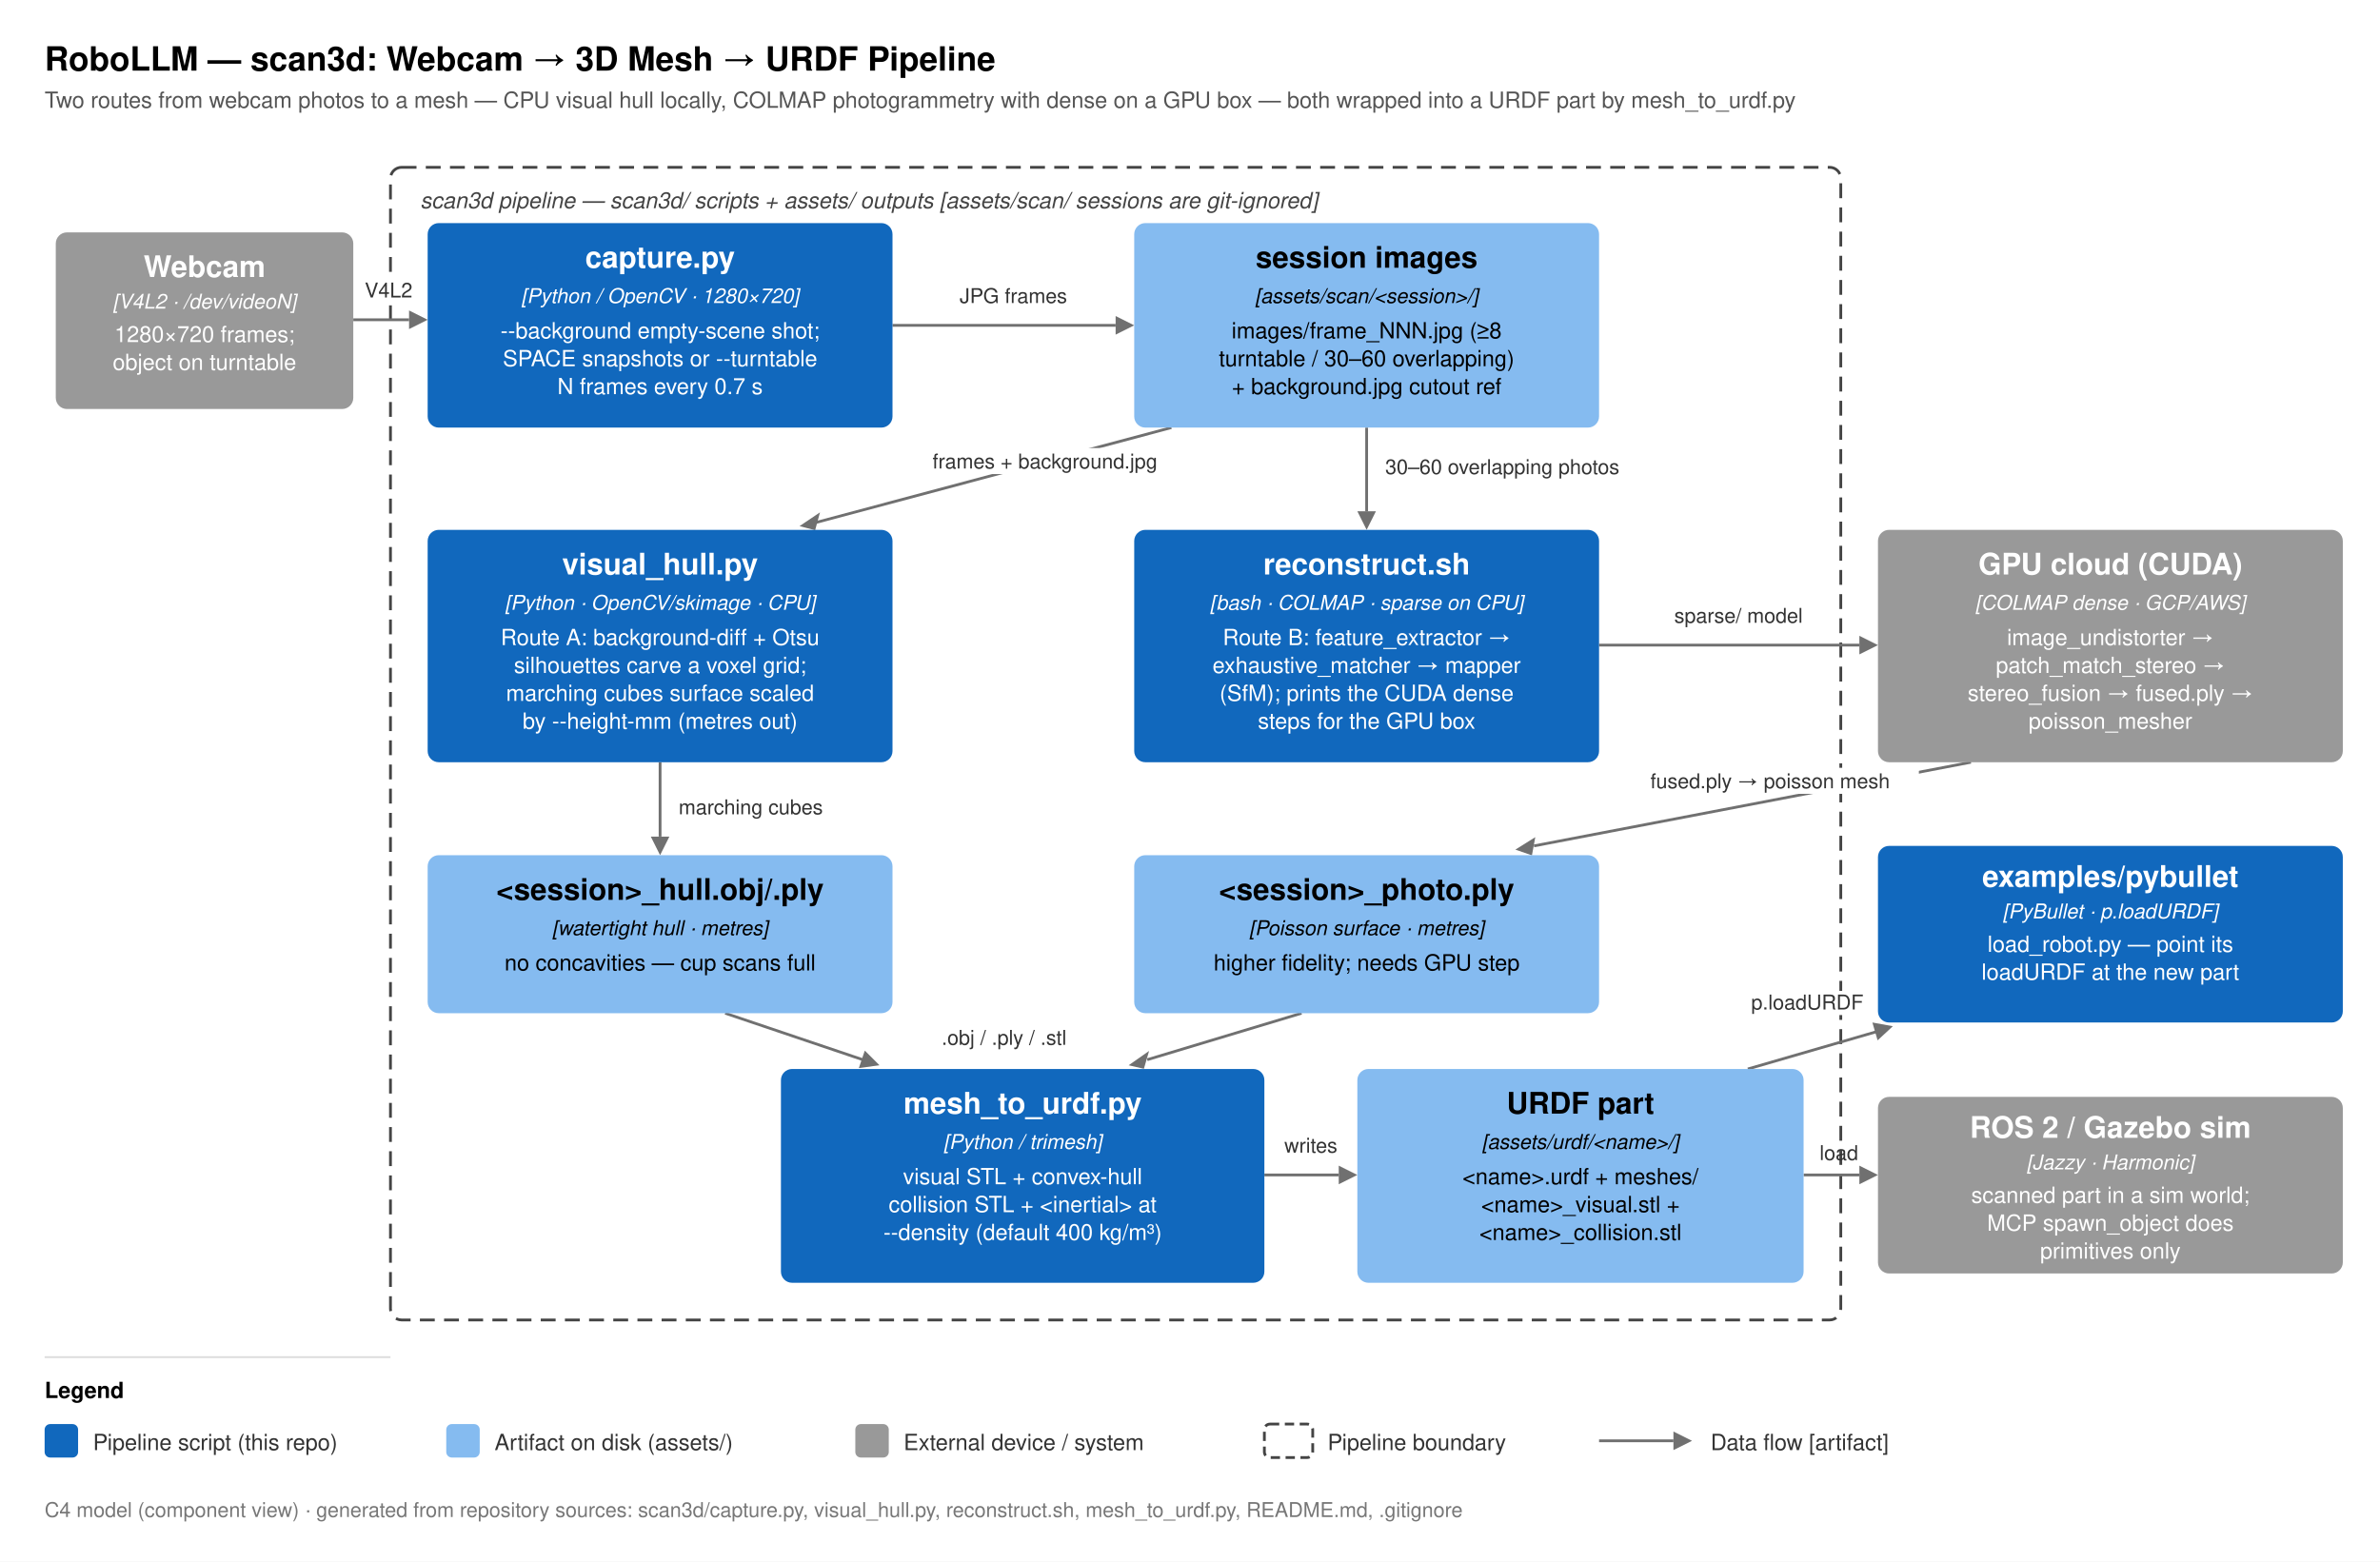
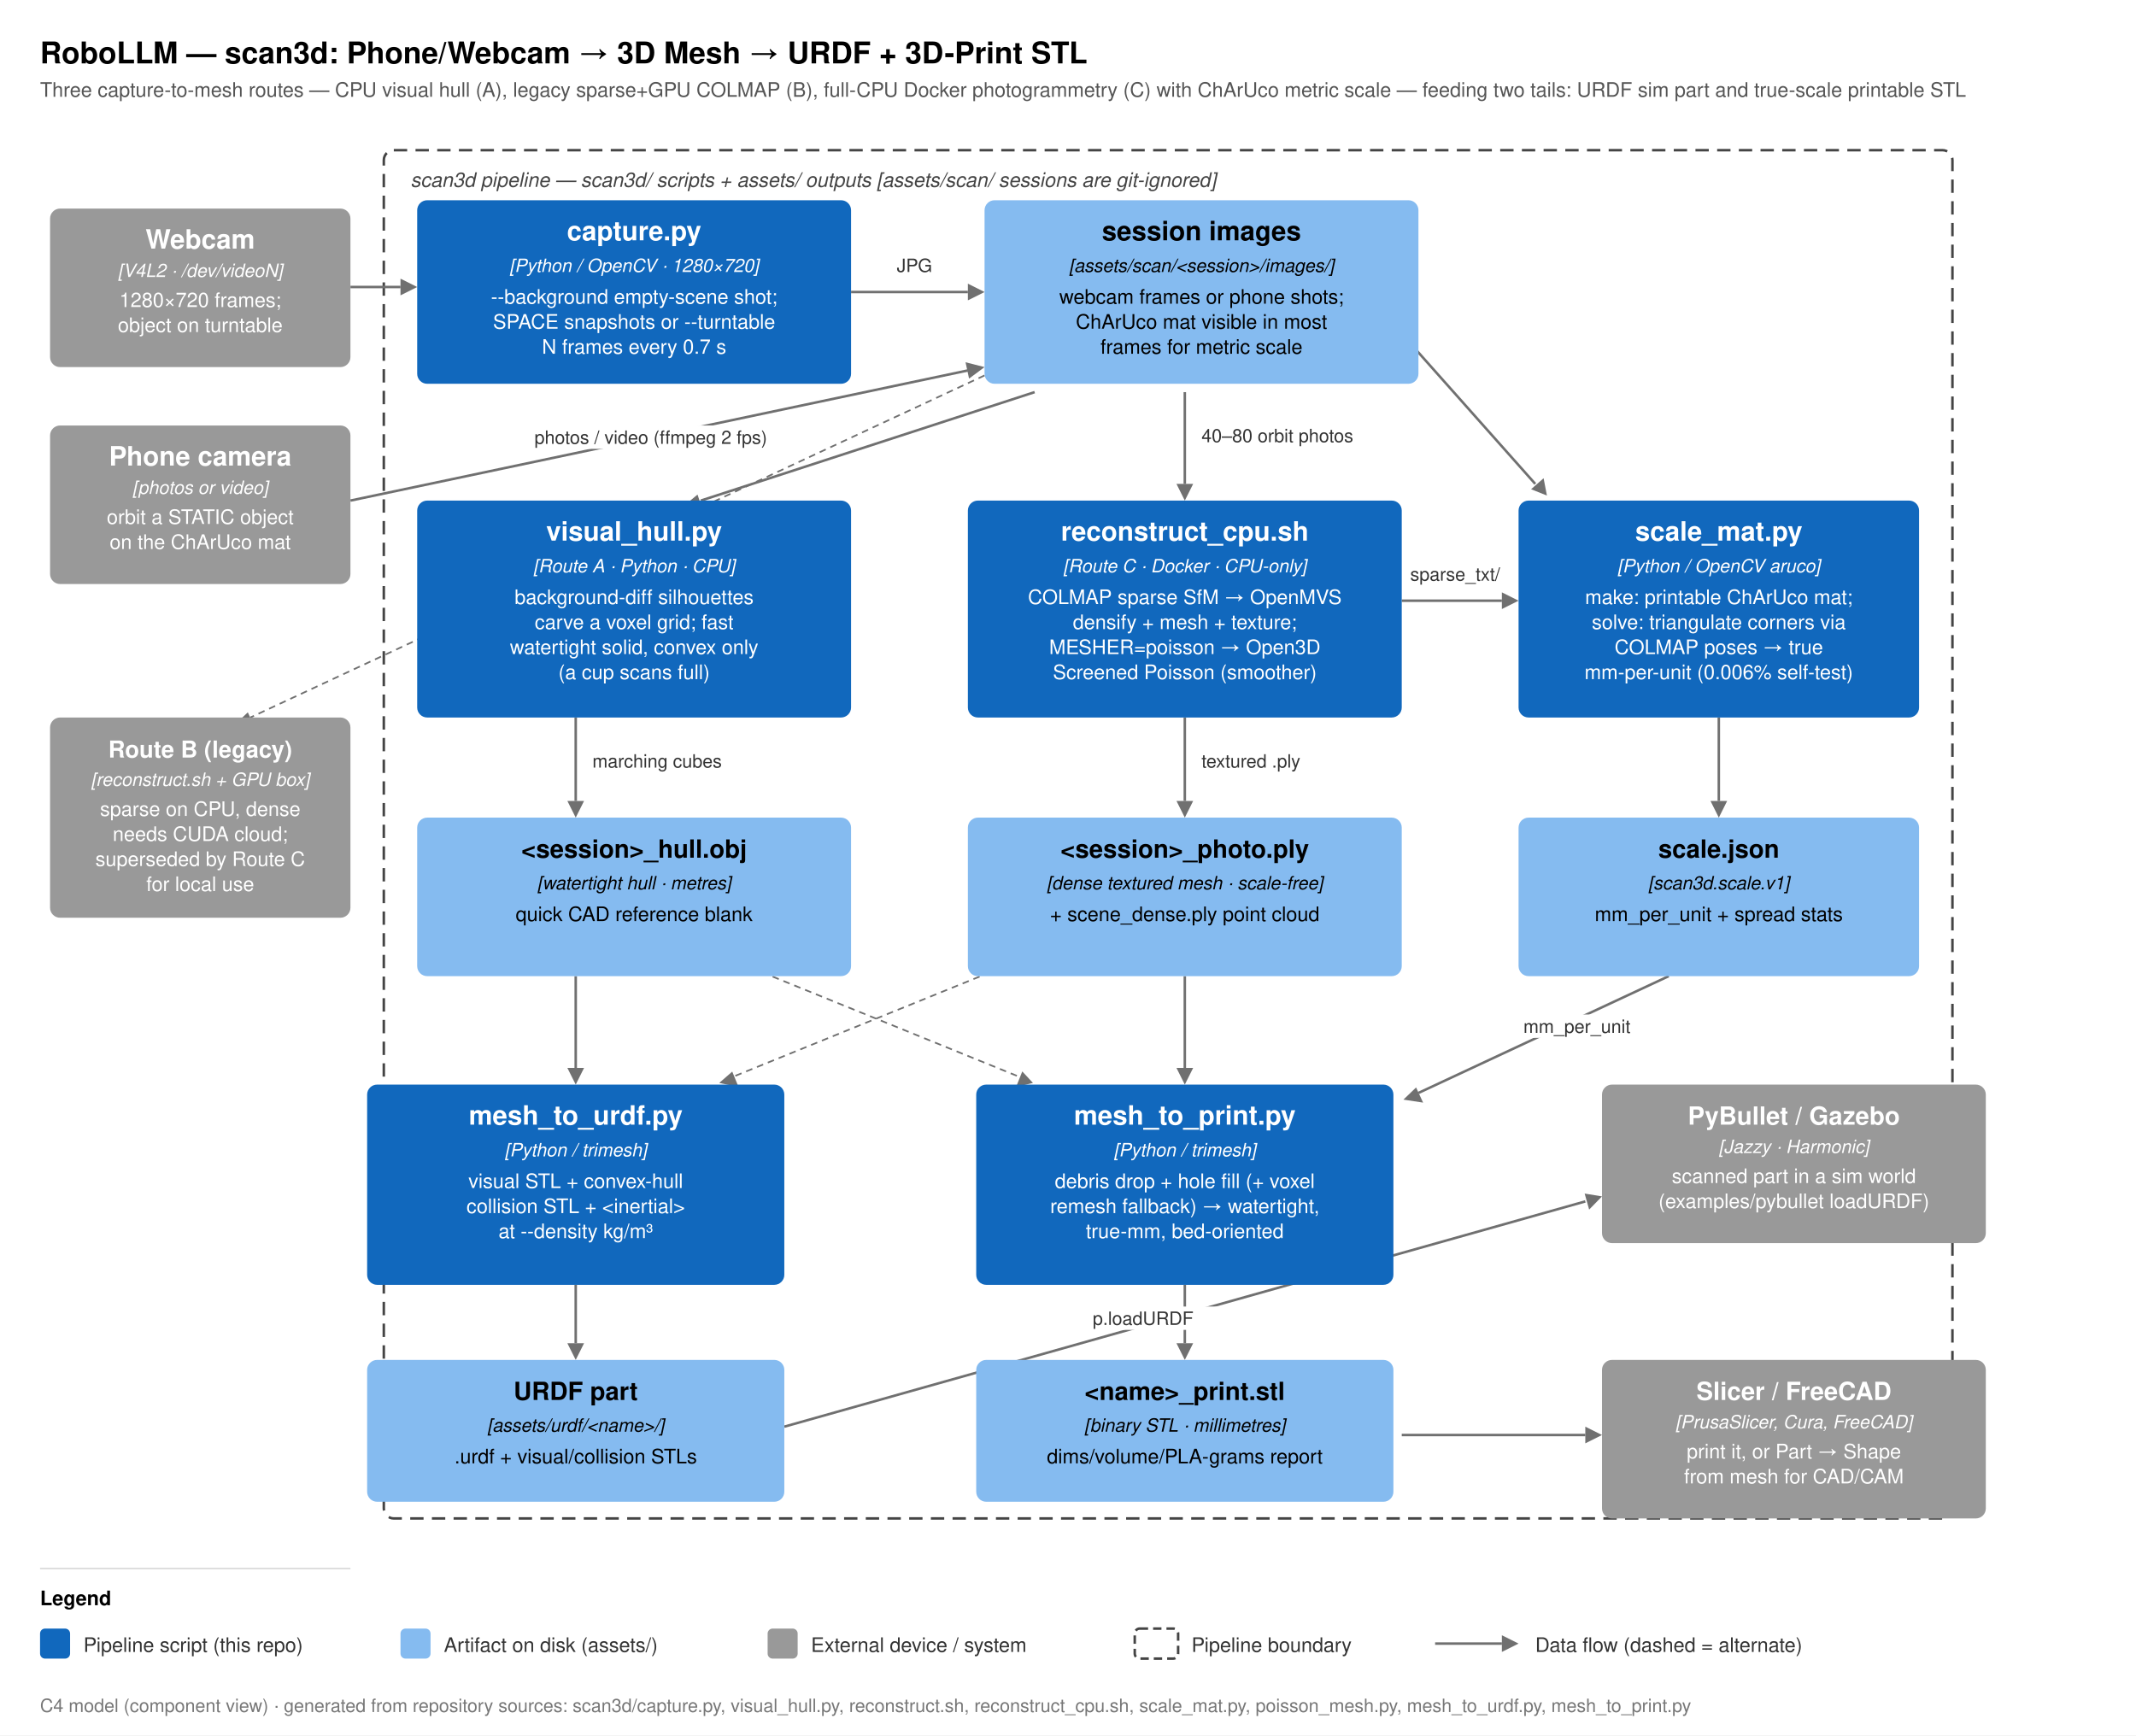
- <svg xmlns="http://www.w3.org/2000/svg" viewBox="0 0 1280 840" font-family="Helvetica, Arial, sans-serif">
-   <rect x="0" y="0" width="1280" height="840" fill="#FFFFFF" />
-   <text x="24" y="38" font-size="18" font-weight="bold" fill="#000000">RoboLLM — scan3d: Webcam → 3D Mesh → URDF Pipeline</text>
-   <text x="24" y="58" font-size="12" fill="#555555">Two routes from webcam photos to a mesh — CPU visual hull locally, COLMAP photogrammetry with dense on a GPU box — both wrapped into a URDF part by mesh_to_urdf.py</text>
-   <rect x="210" y="90" width="780" height="620" rx="6" fill="none" stroke="#444444" stroke-width="1.5" stroke-dasharray="8,5" />
-   <text x="226" y="112" font-size="12" font-style="italic" fill="#444444">scan3d pipeline — scan3d/ scripts + assets/ outputs  [assets/scan/ sessions are git-ignored]</text>
-   <line x1="190" y1="172" x2="220" y2="172" stroke="#707070" stroke-width="1.5" />
-   <polygon points="230,172 220,167 220,177" fill="#707070" />
-   <rect x="192" y="149" width="34" height="14" fill="#FFFFFF" />
-   <text x="209" y="160" font-size="11" fill="#333333" text-anchor="middle">V4L2</text>
-   <line x1="480" y1="175" x2="600" y2="175" stroke="#707070" stroke-width="1.5" />
-   <polygon points="610,175 600,170 600,180" fill="#707070" />
-   <text x="545" y="163" font-size="11" fill="#333333" text-anchor="middle">JPG frames</text>
-   <line x1="630" y1="230" x2="439" y2="281" stroke="#707070" stroke-width="1.5" />
-   <polygon points="430,283 438.4,285.2 441,275.6" fill="#707070" />
-   <rect x="487" y="241" width="150" height="14" fill="#FFFFFF" />
-   <text x="562" y="252" font-size="11" fill="#333333" text-anchor="middle">frames + background.jpg</text>
-   <line x1="735" y1="230" x2="735" y2="275" stroke="#707070" stroke-width="1.5" />
-   <polygon points="735,285 730,275 740,275" fill="#707070" />
-   <text x="745" y="255" font-size="11" fill="#333333">30–60 overlapping photos</text>
-   <line x1="860" y1="347" x2="1000" y2="347" stroke="#707070" stroke-width="1.5" />
-   <polygon points="1010,347 1000,342 1000,352" fill="#707070" />
-   <text x="935" y="335" font-size="11" fill="#333333" text-anchor="middle">sparse/ model</text>
-   <line x1="355" y1="410" x2="355" y2="450" stroke="#707070" stroke-width="1.5" />
-   <polygon points="355,460 350,450 360,450" fill="#707070" />
-   <text x="365" y="438" font-size="11" fill="#333333">marching cubes</text>
-   <line x1="1060" y1="410" x2="825" y2="455" stroke="#707070" stroke-width="1.5" />
-   <polygon points="815,457 823.9,460.1 825.7,450.3" fill="#707070" />
-   <rect x="872" y="413" width="160" height="14" fill="#FFFFFF" />
-   <text x="952" y="424" font-size="11" fill="#333333" text-anchor="middle">fused.ply → poisson mesh</text>
-   <line x1="390" y1="545" x2="464" y2="570" stroke="#707070" stroke-width="1.5" />
-   <polygon points="473,573 461.9,574.5 465.1,565.1" fill="#707070" />
-   <line x1="700" y1="545" x2="617" y2="570" stroke="#707070" stroke-width="1.5" />
-   <polygon points="607,573 615.2,574.9 618,565.3" fill="#707070" />
-   <text x="540" y="562" font-size="11" fill="#333333" text-anchor="middle">.obj / .ply / .stl</text>
-   <line x1="680" y1="632" x2="720" y2="632" stroke="#707070" stroke-width="1.5" />
-   <polygon points="730,632 720,627 720,637" fill="#707070" />
-   <text x="705" y="620" font-size="11" fill="#333333" text-anchor="middle">writes</text>
-   <line x1="940" y1="575" x2="1009" y2="555" stroke="#707070" stroke-width="1.5" />
-   <polygon points="1018,552 1009.8,559.6 1007,550" fill="#707070" />
-   <rect x="936" y="533" width="72" height="13" fill="#FFFFFF" />
-   <text x="972" y="543" font-size="11" fill="#333333" text-anchor="middle">p.loadURDF</text>
-   <line x1="970" y1="632" x2="1000" y2="632" stroke="#707070" stroke-width="1.5" />
-   <polygon points="1010,632 1000,627 1000,637" fill="#707070" />
-   <text x="989" y="624" font-size="11" fill="#333333" text-anchor="middle">load</text>
-   <g>
-     <rect x="30" y="125" width="160" height="95" rx="6" fill="#999999" />
-     <text x="110" y="149" font-size="16" font-weight="bold" fill="#FFFFFF" text-anchor="middle">Webcam</text>
-     <text x="110" y="166" font-size="11" font-style="italic" fill="#FFFFFF" text-anchor="middle">[V4L2 · /dev/videoN]</text>
-     <text x="110" y="184" font-size="12" fill="#FFFFFF" text-anchor="middle">1280×720 frames;</text>
-     <text x="110" y="199" font-size="12" fill="#FFFFFF" text-anchor="middle">object on turntable</text>
-   </g>
-   <g>
-     <rect x="230" y="120" width="250" height="110" rx="6" fill="#1168BD" />
-     <text x="355" y="144" font-size="16" font-weight="bold" fill="#FFFFFF" text-anchor="middle">capture.py</text>
-     <text x="355" y="163" font-size="11" font-style="italic" fill="#FFFFFF" text-anchor="middle">[Python / OpenCV · 1280×720]</text>
-     <text x="355" y="182" font-size="12" fill="#FFFFFF" text-anchor="middle">--background empty-scene shot;</text>
-     <text x="355" y="197" font-size="12" fill="#FFFFFF" text-anchor="middle">SPACE snapshots or --turntable</text>
-     <text x="355" y="212" font-size="12" fill="#FFFFFF" text-anchor="middle">N frames every 0.7 s</text>
-   </g>
-   <g>
-     <rect x="610" y="120" width="250" height="110" rx="6" fill="#85BBF0" />
-     <text x="735" y="144" font-size="16" font-weight="bold" fill="#000000" text-anchor="middle">session images</text>
-     <text x="735" y="163" font-size="11" font-style="italic" fill="#000000" text-anchor="middle">[assets/scan/&lt;session&gt;/]</text>
-     <text x="735" y="182" font-size="12" fill="#000000" text-anchor="middle">images/frame_NNN.jpg (≥8</text>
-     <text x="735" y="197" font-size="12" fill="#000000" text-anchor="middle">turntable / 30–60 overlapping)</text>
-     <text x="735" y="212" font-size="12" fill="#000000" text-anchor="middle">+ background.jpg cutout ref</text>
-   </g>
-   <g>
-     <rect x="230" y="285" width="250" height="125" rx="6" fill="#1168BD" />
-     <text x="355" y="309" font-size="16" font-weight="bold" fill="#FFFFFF" text-anchor="middle">visual_hull.py</text>
-     <text x="355" y="328" font-size="11" font-style="italic" fill="#FFFFFF" text-anchor="middle">[Python · OpenCV/skimage · CPU]</text>
-     <text x="355" y="347" font-size="12" fill="#FFFFFF" text-anchor="middle">Route A: background-diff + Otsu</text>
-     <text x="355" y="362" font-size="12" fill="#FFFFFF" text-anchor="middle">silhouettes carve a voxel grid;</text>
-     <text x="355" y="377" font-size="12" fill="#FFFFFF" text-anchor="middle">marching cubes surface scaled</text>
-     <text x="355" y="392" font-size="12" fill="#FFFFFF" text-anchor="middle">by --height-mm (metres out)</text>
-   </g>
-   <g>
-     <rect x="610" y="285" width="250" height="125" rx="6" fill="#1168BD" />
-     <text x="735" y="309" font-size="16" font-weight="bold" fill="#FFFFFF" text-anchor="middle">reconstruct.sh</text>
-     <text x="735" y="328" font-size="11" font-style="italic" fill="#FFFFFF" text-anchor="middle">[bash · COLMAP · sparse on CPU]</text>
-     <text x="735" y="347" font-size="12" fill="#FFFFFF" text-anchor="middle">Route B: feature_extractor →</text>
-     <text x="735" y="362" font-size="12" fill="#FFFFFF" text-anchor="middle">exhaustive_matcher → mapper</text>
-     <text x="735" y="377" font-size="12" fill="#FFFFFF" text-anchor="middle">(SfM); prints the CUDA dense</text>
-     <text x="735" y="392" font-size="12" fill="#FFFFFF" text-anchor="middle">steps for the GPU box</text>
-   </g>
-   <g>
-     <rect x="1010" y="285" width="250" height="125" rx="6" fill="#999999" />
-     <text x="1135" y="309" font-size="16" font-weight="bold" fill="#FFFFFF" text-anchor="middle">GPU cloud (CUDA)</text>
-     <text x="1135" y="328" font-size="11" font-style="italic" fill="#FFFFFF" text-anchor="middle">[COLMAP dense · GCP/AWS]</text>
-     <text x="1135" y="347" font-size="12" fill="#FFFFFF" text-anchor="middle">image_undistorter →</text>
-     <text x="1135" y="362" font-size="12" fill="#FFFFFF" text-anchor="middle">patch_match_stereo →</text>
-     <text x="1135" y="377" font-size="12" fill="#FFFFFF" text-anchor="middle">stereo_fusion → fused.ply →</text>
-     <text x="1135" y="392" font-size="12" fill="#FFFFFF" text-anchor="middle">poisson_mesher</text>
-   </g>
-   <g>
-     <rect x="230" y="460" width="250" height="85" rx="6" fill="#85BBF0" />
-     <text x="355" y="484" font-size="16" font-weight="bold" fill="#000000" text-anchor="middle">&lt;session&gt;_hull.obj/.ply</text>
-     <text x="355" y="503" font-size="11" font-style="italic" fill="#000000" text-anchor="middle">[watertight hull · metres]</text>
-     <text x="355" y="522" font-size="12" fill="#000000" text-anchor="middle">no concavities — cup scans full</text>
-   </g>
-   <g>
-     <rect x="610" y="460" width="250" height="85" rx="6" fill="#85BBF0" />
-     <text x="735" y="484" font-size="16" font-weight="bold" fill="#000000" text-anchor="middle">&lt;session&gt;_photo.ply</text>
-     <text x="735" y="503" font-size="11" font-style="italic" fill="#000000" text-anchor="middle">[Poisson surface · metres]</text>
-     <text x="735" y="522" font-size="12" fill="#000000" text-anchor="middle">higher fidelity; needs GPU step</text>
-   </g>
-   <g>
-     <rect x="420" y="575" width="260" height="115" rx="6" fill="#1168BD" />
-     <text x="550" y="599" font-size="16" font-weight="bold" fill="#FFFFFF" text-anchor="middle">mesh_to_urdf.py</text>
-     <text x="550" y="618" font-size="11" font-style="italic" fill="#FFFFFF" text-anchor="middle">[Python / trimesh]</text>
-     <text x="550" y="637" font-size="12" fill="#FFFFFF" text-anchor="middle">visual STL + convex-hull</text>
-     <text x="550" y="652" font-size="12" fill="#FFFFFF" text-anchor="middle">collision STL + &lt;inertial&gt; at</text>
-     <text x="550" y="667" font-size="12" fill="#FFFFFF" text-anchor="middle">--density (default 400 kg/m³)</text>
-   </g>
-   <g>
-     <rect x="730" y="575" width="240" height="115" rx="6" fill="#85BBF0" />
-     <text x="850" y="599" font-size="16" font-weight="bold" fill="#000000" text-anchor="middle">URDF part</text>
-     <text x="850" y="618" font-size="11" font-style="italic" fill="#000000" text-anchor="middle">[assets/urdf/&lt;name&gt;/]</text>
-     <text x="850" y="637" font-size="12" fill="#000000" text-anchor="middle">&lt;name&gt;.urdf + meshes/</text>
-     <text x="850" y="652" font-size="12" fill="#000000" text-anchor="middle">&lt;name&gt;_visual.stl +</text>
-     <text x="850" y="667" font-size="12" fill="#000000" text-anchor="middle">&lt;name&gt;_collision.stl</text>
-   </g>
-   <g>
-     <rect x="1010" y="455" width="250" height="95" rx="6" fill="#1168BD" />
-     <text x="1135" y="477" font-size="16" font-weight="bold" fill="#FFFFFF" text-anchor="middle">examples/pybullet</text>
-     <text x="1135" y="494" font-size="11" font-style="italic" fill="#FFFFFF" text-anchor="middle">[PyBullet · p.loadURDF]</text>
-     <text x="1135" y="512" font-size="12" fill="#FFFFFF" text-anchor="middle">load_robot.py — point its</text>
-     <text x="1135" y="527" font-size="12" fill="#FFFFFF" text-anchor="middle">loadURDF at the new part</text>
-   </g>
-   <g>
-     <rect x="1010" y="590" width="250" height="95" rx="6" fill="#999999" />
-     <text x="1135" y="612" font-size="16" font-weight="bold" fill="#FFFFFF" text-anchor="middle">ROS 2 / Gazebo sim</text>
-     <text x="1135" y="629" font-size="11" font-style="italic" fill="#FFFFFF" text-anchor="middle">[Jazzy · Harmonic]</text>
-     <text x="1135" y="647" font-size="12" fill="#FFFFFF" text-anchor="middle">scanned part in a sim world;</text>
-     <text x="1135" y="662" font-size="12" fill="#FFFFFF" text-anchor="middle">MCP spawn_object does</text>
-     <text x="1135" y="677" font-size="12" fill="#FFFFFF" text-anchor="middle">primitives only</text>
-   </g>
-   <line x1="24" y1="730" x2="210" y2="730" stroke="#DDDDDD" stroke-width="1" />
-   <text x="24" y="752" font-size="12" font-weight="bold" fill="#000000">Legend</text>
-   <g>
-     <rect x="24" y="766" width="18" height="18" rx="3" fill="#1168BD" />
-     <text x="50" y="780" font-size="12" fill="#333333">Pipeline script (this repo)</text>
-     <rect x="240" y="766" width="18" height="18" rx="3" fill="#85BBF0" />
-     <text x="266" y="780" font-size="12" fill="#333333">Artifact on disk (assets/)</text>
-     <rect x="460" y="766" width="18" height="18" rx="3" fill="#999999" />
-     <text x="486" y="780" font-size="12" fill="#333333">External device / system</text>
-     <rect x="680" y="766" width="26" height="18" rx="3" fill="none" stroke="#444444" stroke-width="1.5" stroke-dasharray="5,3" />
-     <text x="714" y="780" font-size="12" fill="#333333">Pipeline boundary</text>
-     <line x1="860" y1="775" x2="900" y2="775" stroke="#707070" stroke-width="1.5" />
-     <polygon points="910,775 900,770 900,780" fill="#707070" />
-     <text x="920" y="780" font-size="12" fill="#333333">Data flow [artifact]</text>
-   </g>
-   <text x="24" y="816" font-size="11" fill="#777777">C4 model (component view) · generated from repository sources: scan3d/capture.py, visual_hull.py, reconstruct.sh, mesh_to_urdf.py, README.md, .gitignore</text>
+ <svg xmlns="http://www.w3.org/2000/svg" viewBox="0 0 1280 1040" font-family="Helvetica, Arial, sans-serif">
+   <rect x="0" y="0" width="1280" height="1040" fill="#FFFFFF" />
+   <text x="24" y="38" font-size="18" font-weight="bold" fill="#000000">RoboLLM — scan3d: Phone/Webcam → 3D Mesh → URDF + 3D-Print STL</text>
+   <text x="24" y="58" font-size="12" fill="#555555">Three capture-to-mesh routes — CPU visual hull (A), legacy sparse+GPU COLMAP (B), full-CPU Docker photogrammetry (C) with ChArUco metric scale — feeding two tails: URDF sim part and true-scale printable STL</text>
+   <rect x="230" y="90" width="940" height="820" rx="6" fill="none" stroke="#444444" stroke-width="1.5" stroke-dasharray="8,5" />
+   <text x="246" y="112" font-size="12" font-style="italic" fill="#444444">scan3d pipeline — scan3d/ scripts + assets/ outputs  [assets/scan/ sessions are git-ignored]</text>
+   <line x1="210" y1="172" x2="240" y2="172" stroke="#707070" stroke-width="1.5" />
+   <polygon points="250,172 240,167 240,177" fill="#707070" />
+   <line x1="510" y1="175" x2="580" y2="175" stroke="#707070" stroke-width="1.5" />
+   <polygon points="590,175 580,170 580,180" fill="#707070" />
+   <text x="548" y="163" font-size="11" fill="#333333" text-anchor="middle">JPG</text>
+   <line x1="210" y1="300" x2="580" y2="222" stroke="#707070" stroke-width="1.5" />
+   <polygon points="590,220 580.7,226.9 578.6,217.1" fill="#707070" />
+   <rect x="300" y="255" width="180" height="14" fill="#FFFFFF" />
+   <text x="390" y="266" font-size="11" fill="#333333" text-anchor="middle">photos / video (ffmpeg 2 fps)</text>
+   <line x1="620" y1="235" x2="420" y2="300" stroke="#707070" stroke-width="1.5" />
+   <polygon points="410,303 418,296.4 421.1,305.9" fill="#707070" />
+   <line x1="710" y1="235" x2="710" y2="290" stroke="#707070" stroke-width="1.5" />
+   <polygon points="710,300 705,290 715,290" fill="#707070" />
+   <text x="720" y="265" font-size="11" fill="#333333">40–80 orbit photos</text>
+   <line x1="840" y1="200" x2="920" y2="290" stroke="#707070" stroke-width="1.5" />
+   <polygon points="927,297 917.5,293.2 925,286.6" fill="#707070" />
+   <line x1="590" y1="225" x2="150" y2="430" stroke="#707070" stroke-width="1" stroke-dasharray="4,3" />
+   <polygon points="141,434 148.5,426.9 152.7,436" fill="#707070" />
+   <line x1="840" y1="360" x2="900" y2="360" stroke="#707070" stroke-width="1.5" />
+   <polygon points="910,360 900,355 900,365" fill="#707070" />
+   <text x="872" y="348" font-size="11" fill="#333333" text-anchor="middle">sparse_txt/</text>
+   <line x1="345" y1="430" x2="345" y2="480" stroke="#707070" stroke-width="1.5" />
+   <polygon points="345,490 340,480 350,480" fill="#707070" />
+   <text x="355" y="460" font-size="11" fill="#333333">marching cubes</text>
+   <line x1="710" y1="430" x2="710" y2="480" stroke="#707070" stroke-width="1.5" />
+   <polygon points="710,490 705,480 715,480" fill="#707070" />
+   <text x="720" y="460" font-size="11" fill="#333333">textured .ply</text>
+   <line x1="1030" y1="430" x2="1030" y2="480" stroke="#707070" stroke-width="1.5" />
+   <polygon points="1030,490 1025,480 1035,480" fill="#707070" />
+   <line x1="345" y1="585" x2="345" y2="640" stroke="#707070" stroke-width="1.5" />
+   <polygon points="345,650 340,640 350,640" fill="#707070" />
+   <line x1="710" y1="585" x2="710" y2="640" stroke="#707070" stroke-width="1.5" />
+   <polygon points="710,650 705,640 715,640" fill="#707070" />
+   <line x1="600" y1="580" x2="440" y2="645" stroke="#707070" stroke-width="1" stroke-dasharray="4,3" />
+   <polygon points="431,649 438.8,642.2 442.6,651.5" fill="#707070" />
+   <line x1="450" y1="580" x2="610" y2="645" stroke="#707070" stroke-width="1" stroke-dasharray="4,3" />
+   <polygon points="619,649 608.9,651.4 612.6,642.1" fill="#707070" />
+   <line x1="1000" y1="585" x2="850" y2="655" stroke="#707070" stroke-width="1.5" />
+   <polygon points="841,659 848.6,651.7 852.8,660.8" fill="#707070" />
+   <rect x="890" y="608" width="110" height="14" fill="#FFFFFF" />
+   <text x="945" y="619" font-size="11" fill="#333333" text-anchor="middle">mm_per_unit</text>
+   <line x1="345" y1="770" x2="345" y2="805" stroke="#707070" stroke-width="1.5" />
+   <polygon points="345,815 340,805 350,805" fill="#707070" />
+   <line x1="710" y1="770" x2="710" y2="805" stroke="#707070" stroke-width="1.5" />
+   <polygon points="710,815 705,805 715,805" fill="#707070" />
+   <line x1="470" y1="855" x2="950" y2="720" stroke="#707070" stroke-width="1.5" />
+   <polygon points="960,717 952.3,724.9 949.6,715.3" fill="#707070" />
+   <rect x="640" y="783" width="90" height="14" fill="#FFFFFF" />
+   <text x="685" y="794" font-size="11" fill="#333333" text-anchor="middle">p.loadURDF</text>
+   <line x1="840" y1="860" x2="950" y2="860" stroke="#707070" stroke-width="1.5" />
+   <polygon points="960,860 950,855 950,865" fill="#707070" />
+   <g>
+     <rect x="30" y="125" width="180" height="95" rx="6" fill="#999999" />
+     <text x="120" y="149" font-size="16" font-weight="bold" fill="#FFFFFF" text-anchor="middle">Webcam</text>
+     <text x="120" y="166" font-size="11" font-style="italic" fill="#FFFFFF" text-anchor="middle">[V4L2 · /dev/videoN]</text>
+     <text x="120" y="184" font-size="12" fill="#FFFFFF" text-anchor="middle">1280×720 frames;</text>
+     <text x="120" y="199" font-size="12" fill="#FFFFFF" text-anchor="middle">object on turntable</text>
+   </g>
+   <g>
+     <rect x="30" y="255" width="180" height="95" rx="6" fill="#999999" />
+     <text x="120" y="279" font-size="16" font-weight="bold" fill="#FFFFFF" text-anchor="middle">Phone camera</text>
+     <text x="120" y="296" font-size="11" font-style="italic" fill="#FFFFFF" text-anchor="middle">[photos or video]</text>
+     <text x="120" y="314" font-size="12" fill="#FFFFFF" text-anchor="middle">orbit a STATIC object</text>
+     <text x="120" y="329" font-size="12" fill="#FFFFFF" text-anchor="middle">on the ChArUco mat</text>
+   </g>
+   <g>
+     <rect x="30" y="430" width="180" height="120" rx="6" fill="#999999" />
+     <text x="120" y="454" font-size="14" font-weight="bold" fill="#FFFFFF" text-anchor="middle">Route B (legacy)</text>
+     <text x="120" y="471" font-size="11" font-style="italic" fill="#FFFFFF" text-anchor="middle">[reconstruct.sh + GPU box]</text>
+     <text x="120" y="489" font-size="12" fill="#FFFFFF" text-anchor="middle">sparse on CPU, dense</text>
+     <text x="120" y="504" font-size="12" fill="#FFFFFF" text-anchor="middle">needs CUDA cloud;</text>
+     <text x="120" y="519" font-size="12" fill="#FFFFFF" text-anchor="middle">superseded by Route C</text>
+     <text x="120" y="534" font-size="12" fill="#FFFFFF" text-anchor="middle">for local use</text>
+   </g>
+   <g>
+     <rect x="250" y="120" width="260" height="110" rx="6" fill="#1168BD" />
+     <text x="380" y="144" font-size="16" font-weight="bold" fill="#FFFFFF" text-anchor="middle">capture.py</text>
+     <text x="380" y="163" font-size="11" font-style="italic" fill="#FFFFFF" text-anchor="middle">[Python / OpenCV · 1280×720]</text>
+     <text x="380" y="182" font-size="12" fill="#FFFFFF" text-anchor="middle">--background empty-scene shot;</text>
+     <text x="380" y="197" font-size="12" fill="#FFFFFF" text-anchor="middle">SPACE snapshots or --turntable</text>
+     <text x="380" y="212" font-size="12" fill="#FFFFFF" text-anchor="middle">N frames every 0.7 s</text>
+   </g>
+   <g>
+     <rect x="590" y="120" width="260" height="110" rx="6" fill="#85BBF0" />
+     <text x="720" y="144" font-size="16" font-weight="bold" fill="#000000" text-anchor="middle">session images</text>
+     <text x="720" y="163" font-size="11" font-style="italic" fill="#000000" text-anchor="middle">[assets/scan/&lt;session&gt;/images/]</text>
+     <text x="720" y="182" font-size="12" fill="#000000" text-anchor="middle">webcam frames or phone shots;</text>
+     <text x="720" y="197" font-size="12" fill="#000000" text-anchor="middle">ChArUco mat visible in most</text>
+     <text x="720" y="212" font-size="12" fill="#000000" text-anchor="middle">frames for metric scale</text>
+   </g>
+   <g>
+     <rect x="250" y="300" width="260" height="130" rx="6" fill="#1168BD" />
+     <text x="380" y="324" font-size="16" font-weight="bold" fill="#FFFFFF" text-anchor="middle">visual_hull.py</text>
+     <text x="380" y="343" font-size="11" font-style="italic" fill="#FFFFFF" text-anchor="middle">[Route A · Python · CPU]</text>
+     <text x="380" y="362" font-size="12" fill="#FFFFFF" text-anchor="middle">background-diff silhouettes</text>
+     <text x="380" y="377" font-size="12" fill="#FFFFFF" text-anchor="middle">carve a voxel grid; fast</text>
+     <text x="380" y="392" font-size="12" fill="#FFFFFF" text-anchor="middle">watertight solid, convex only</text>
+     <text x="380" y="407" font-size="12" fill="#FFFFFF" text-anchor="middle">(a cup scans full)</text>
+   </g>
+   <g>
+     <rect x="580" y="300" width="260" height="130" rx="6" fill="#1168BD" />
+     <text x="710" y="324" font-size="16" font-weight="bold" fill="#FFFFFF" text-anchor="middle">reconstruct_cpu.sh</text>
+     <text x="710" y="343" font-size="11" font-style="italic" fill="#FFFFFF" text-anchor="middle">[Route C · Docker · CPU-only]</text>
+     <text x="710" y="362" font-size="12" fill="#FFFFFF" text-anchor="middle">COLMAP sparse SfM → OpenMVS</text>
+     <text x="710" y="377" font-size="12" fill="#FFFFFF" text-anchor="middle">densify + mesh + texture;</text>
+     <text x="710" y="392" font-size="12" fill="#FFFFFF" text-anchor="middle">MESHER=poisson → Open3D</text>
+     <text x="710" y="407" font-size="12" fill="#FFFFFF" text-anchor="middle">Screened Poisson (smoother)</text>
+   </g>
+   <g>
+     <rect x="910" y="300" width="240" height="130" rx="6" fill="#1168BD" />
+     <text x="1030" y="324" font-size="16" font-weight="bold" fill="#FFFFFF" text-anchor="middle">scale_mat.py</text>
+     <text x="1030" y="343" font-size="11" font-style="italic" fill="#FFFFFF" text-anchor="middle">[Python / OpenCV aruco]</text>
+     <text x="1030" y="362" font-size="12" fill="#FFFFFF" text-anchor="middle">make: printable ChArUco mat;</text>
+     <text x="1030" y="377" font-size="12" fill="#FFFFFF" text-anchor="middle">solve: triangulate corners via</text>
+     <text x="1030" y="392" font-size="12" fill="#FFFFFF" text-anchor="middle">COLMAP poses → true</text>
+     <text x="1030" y="407" font-size="12" fill="#FFFFFF" text-anchor="middle">mm-per-unit (0.006% self-test)</text>
+   </g>
+   <g>
+     <rect x="250" y="490" width="260" height="95" rx="6" fill="#85BBF0" />
+     <text x="380" y="514" font-size="15" font-weight="bold" fill="#000000" text-anchor="middle">&lt;session&gt;_hull.obj</text>
+     <text x="380" y="533" font-size="11" font-style="italic" fill="#000000" text-anchor="middle">[watertight hull · metres]</text>
+     <text x="380" y="552" font-size="12" fill="#000000" text-anchor="middle">quick CAD reference blank</text>
+   </g>
+   <g>
+     <rect x="580" y="490" width="260" height="95" rx="6" fill="#85BBF0" />
+     <text x="710" y="514" font-size="15" font-weight="bold" fill="#000000" text-anchor="middle">&lt;session&gt;_photo.ply</text>
+     <text x="710" y="533" font-size="11" font-style="italic" fill="#000000" text-anchor="middle">[dense textured mesh · scale-free]</text>
+     <text x="710" y="552" font-size="12" fill="#000000" text-anchor="middle">+ scene_dense.ply point cloud</text>
+   </g>
+   <g>
+     <rect x="910" y="490" width="240" height="95" rx="6" fill="#85BBF0" />
+     <text x="1030" y="514" font-size="15" font-weight="bold" fill="#000000" text-anchor="middle">scale.json</text>
+     <text x="1030" y="533" font-size="11" font-style="italic" fill="#000000" text-anchor="middle">[scan3d.scale.v1]</text>
+     <text x="1030" y="552" font-size="12" fill="#000000" text-anchor="middle">mm_per_unit + spread stats</text>
+   </g>
+   <g>
+     <rect x="220" y="650" width="250" height="120" rx="6" fill="#1168BD" />
+     <text x="345" y="674" font-size="16" font-weight="bold" fill="#FFFFFF" text-anchor="middle">mesh_to_urdf.py</text>
+     <text x="345" y="693" font-size="11" font-style="italic" fill="#FFFFFF" text-anchor="middle">[Python / trimesh]</text>
+     <text x="345" y="712" font-size="12" fill="#FFFFFF" text-anchor="middle">visual STL + convex-hull</text>
+     <text x="345" y="727" font-size="12" fill="#FFFFFF" text-anchor="middle">collision STL + &lt;inertial&gt;</text>
+     <text x="345" y="742" font-size="12" fill="#FFFFFF" text-anchor="middle">at --density kg/m³</text>
+   </g>
+   <g>
+     <rect x="585" y="650" width="250" height="120" rx="6" fill="#1168BD" />
+     <text x="710" y="674" font-size="16" font-weight="bold" fill="#FFFFFF" text-anchor="middle">mesh_to_print.py</text>
+     <text x="710" y="693" font-size="11" font-style="italic" fill="#FFFFFF" text-anchor="middle">[Python / trimesh]</text>
+     <text x="710" y="712" font-size="12" fill="#FFFFFF" text-anchor="middle">debris drop + hole fill (+ voxel</text>
+     <text x="710" y="727" font-size="12" fill="#FFFFFF" text-anchor="middle">remesh fallback) → watertight,</text>
+     <text x="710" y="742" font-size="12" fill="#FFFFFF" text-anchor="middle">true-mm, bed-oriented</text>
+   </g>
+   <g>
+     <rect x="220" y="815" width="250" height="85" rx="6" fill="#85BBF0" />
+     <text x="345" y="839" font-size="15" font-weight="bold" fill="#000000" text-anchor="middle">URDF part</text>
+     <text x="345" y="858" font-size="11" font-style="italic" fill="#000000" text-anchor="middle">[assets/urdf/&lt;name&gt;/]</text>
+     <text x="345" y="877" font-size="12" fill="#000000" text-anchor="middle">.urdf + visual/collision STLs</text>
+   </g>
+   <g>
+     <rect x="585" y="815" width="250" height="85" rx="6" fill="#85BBF0" />
+     <text x="710" y="839" font-size="15" font-weight="bold" fill="#000000" text-anchor="middle">&lt;name&gt;_print.stl</text>
+     <text x="710" y="858" font-size="11" font-style="italic" fill="#000000" text-anchor="middle">[binary STL · millimetres]</text>
+     <text x="710" y="877" font-size="12" fill="#000000" text-anchor="middle">dims/volume/PLA-grams report</text>
+   </g>
+   <g>
+     <rect x="960" y="650" width="230" height="95" rx="6" fill="#999999" />
+     <text x="1075" y="674" font-size="15" font-weight="bold" fill="#FFFFFF" text-anchor="middle">PyBullet / Gazebo</text>
+     <text x="1075" y="691" font-size="11" font-style="italic" fill="#FFFFFF" text-anchor="middle">[Jazzy · Harmonic]</text>
+     <text x="1075" y="709" font-size="12" fill="#FFFFFF" text-anchor="middle">scanned part in a sim world</text>
+     <text x="1075" y="724" font-size="12" fill="#FFFFFF" text-anchor="middle">(examples/pybullet loadURDF)</text>
+   </g>
+   <g>
+     <rect x="960" y="815" width="230" height="95" rx="6" fill="#999999" />
+     <text x="1075" y="839" font-size="15" font-weight="bold" fill="#FFFFFF" text-anchor="middle">Slicer / FreeCAD</text>
+     <text x="1075" y="856" font-size="11" font-style="italic" fill="#FFFFFF" text-anchor="middle">[PrusaSlicer, Cura, FreeCAD]</text>
+     <text x="1075" y="874" font-size="12" fill="#FFFFFF" text-anchor="middle">print it, or Part → Shape</text>
+     <text x="1075" y="889" font-size="12" fill="#FFFFFF" text-anchor="middle">from mesh for CAD/CAM</text>
+   </g>
+   <line x1="24" y1="940" x2="210" y2="940" stroke="#DDDDDD" stroke-width="1" />
+   <text x="24" y="962" font-size="12" font-weight="bold" fill="#000000">Legend</text>
+   <g>
+     <rect x="24" y="976" width="18" height="18" rx="3" fill="#1168BD" />
+     <text x="50" y="990" font-size="12" fill="#333333">Pipeline script (this repo)</text>
+     <rect x="240" y="976" width="18" height="18" rx="3" fill="#85BBF0" />
+     <text x="266" y="990" font-size="12" fill="#333333">Artifact on disk (assets/)</text>
+     <rect x="460" y="976" width="18" height="18" rx="3" fill="#999999" />
+     <text x="486" y="990" font-size="12" fill="#333333">External device / system</text>
+     <rect x="680" y="976" width="26" height="18" rx="3" fill="none" stroke="#444444" stroke-width="1.5" stroke-dasharray="5,3" />
+     <text x="714" y="990" font-size="12" fill="#333333">Pipeline boundary</text>
+     <line x1="860" y1="985" x2="900" y2="985" stroke="#707070" stroke-width="1.5" />
+     <polygon points="910,985 900,980 900,990" fill="#707070" />
+     <text x="920" y="990" font-size="12" fill="#333333">Data flow (dashed = alternate)</text>
+   </g>
+   <text x="24" y="1026" font-size="11" fill="#777777">C4 model (component view) · generated from repository sources: scan3d/capture.py, visual_hull.py, reconstruct.sh, reconstruct_cpu.sh, scale_mat.py, poisson_mesh.py, mesh_to_urdf.py, mesh_to_print.py</text>
</svg>
